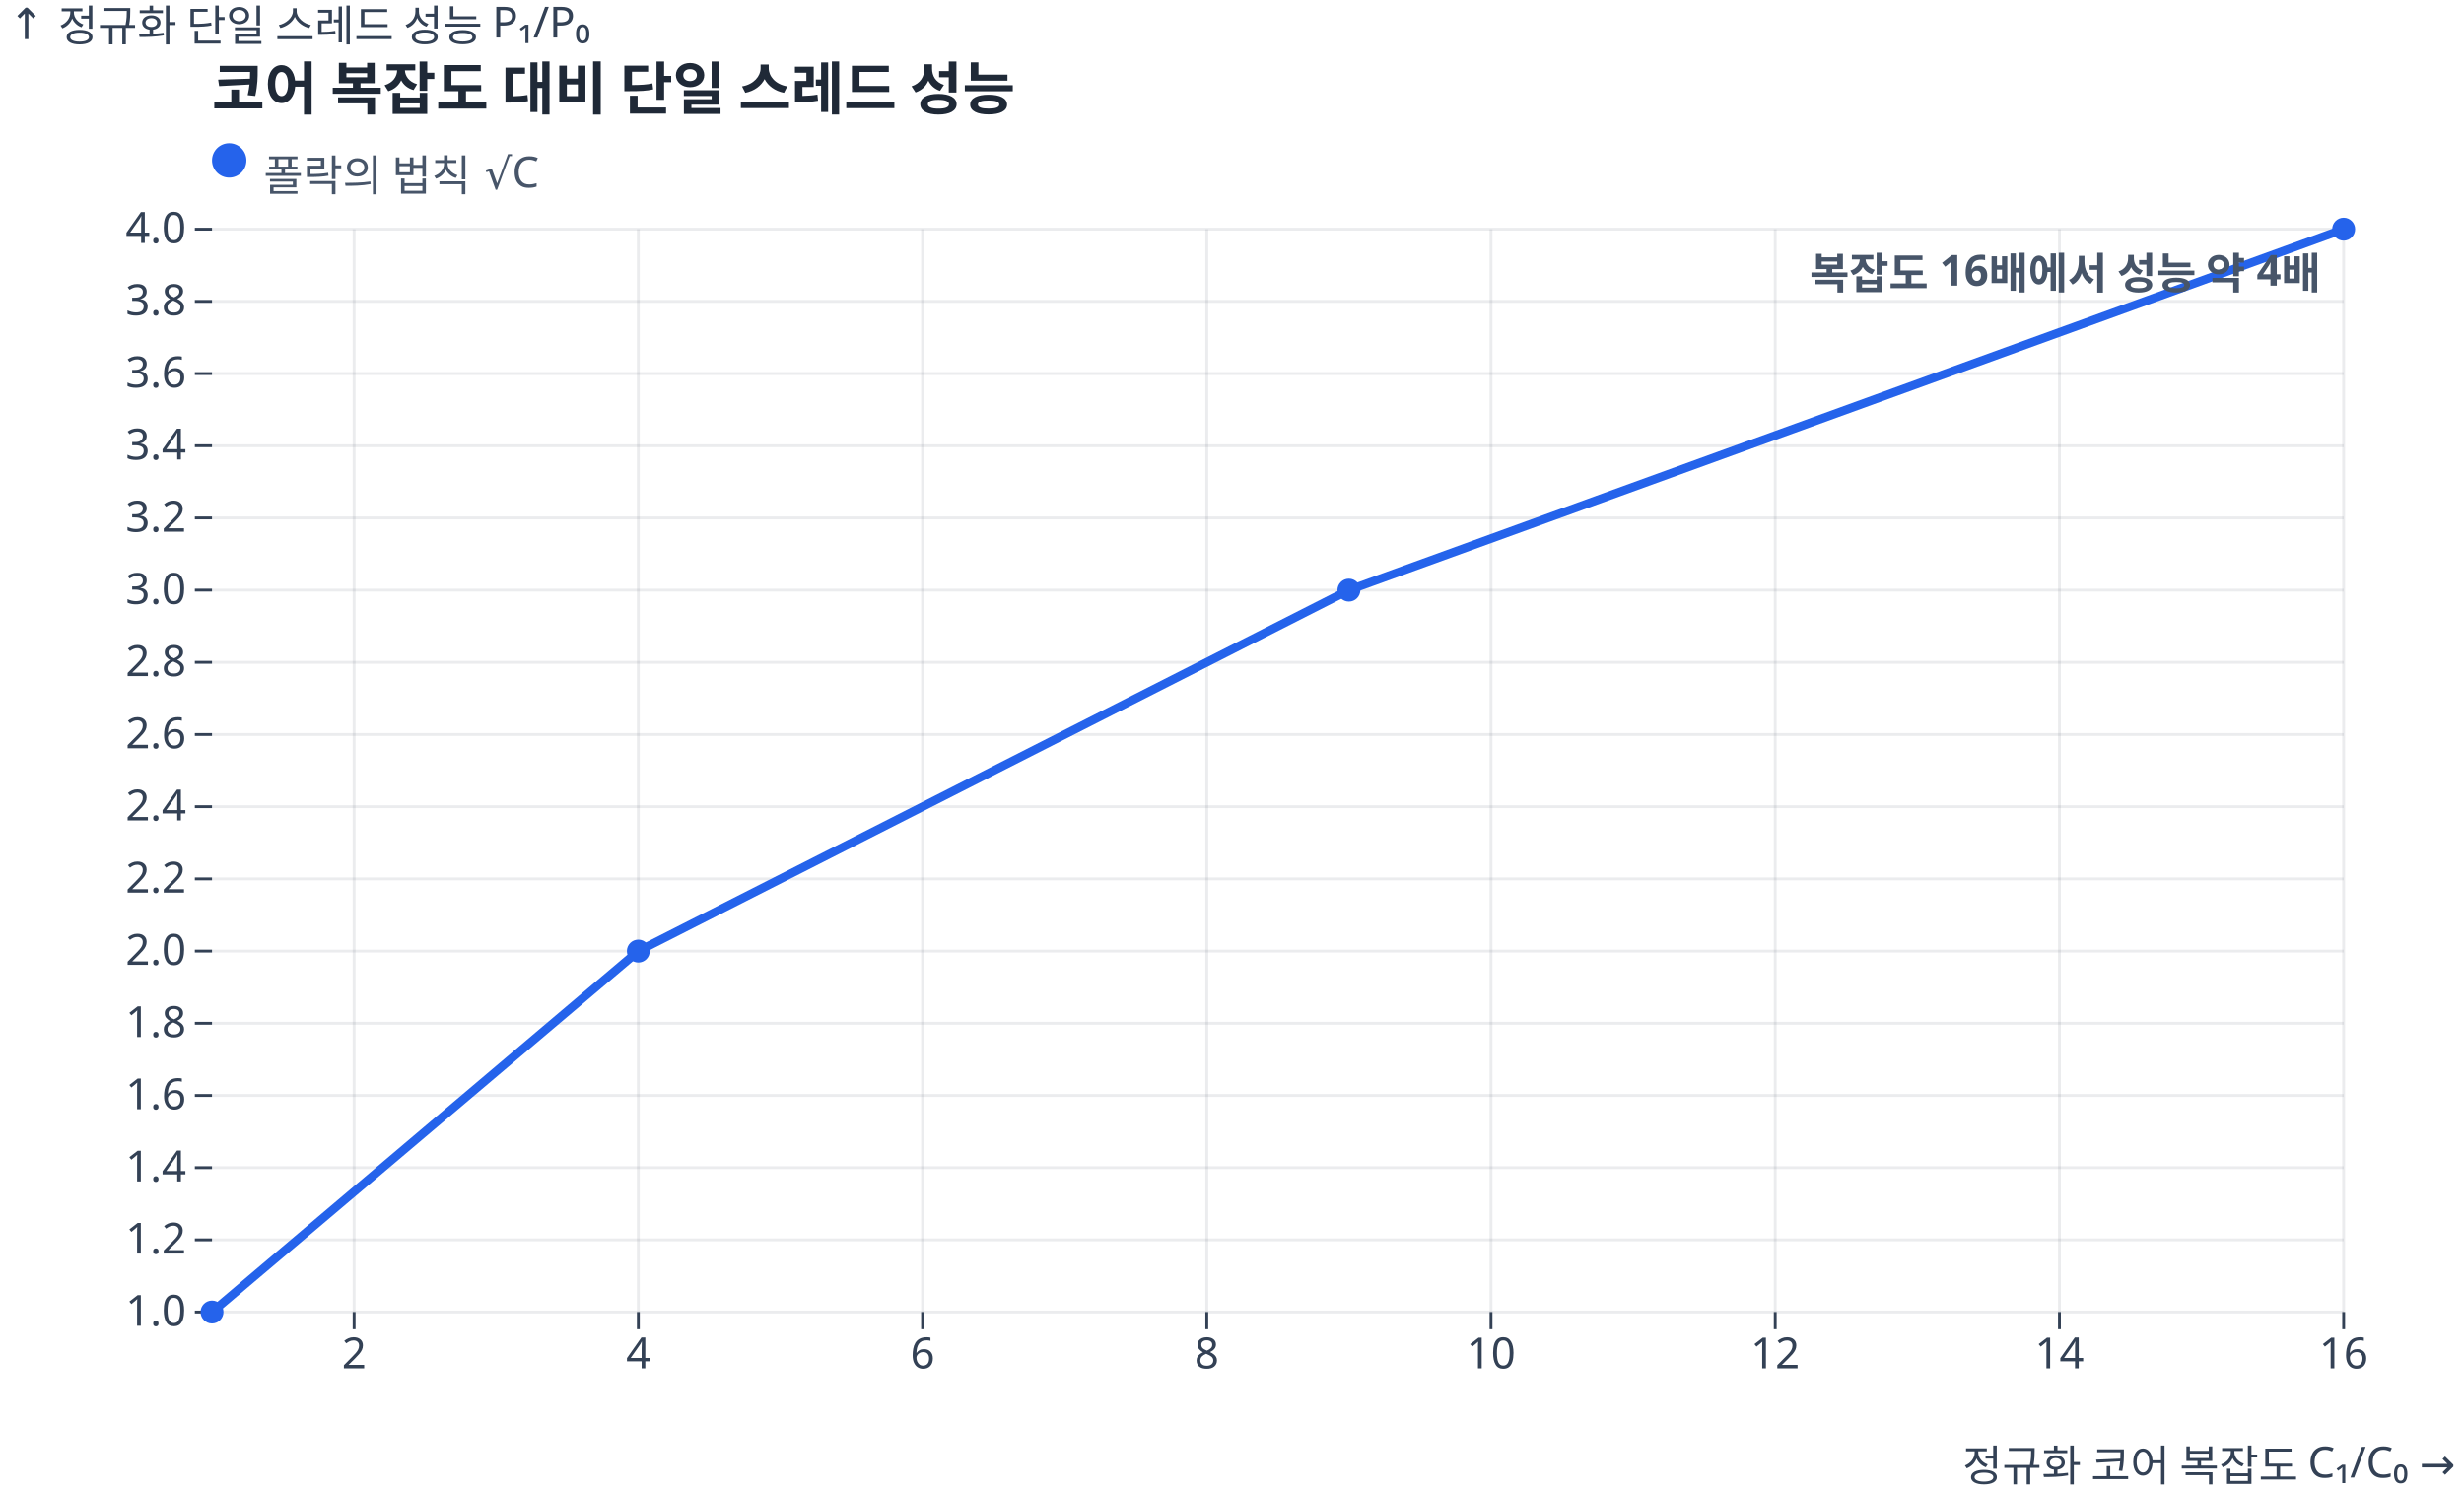
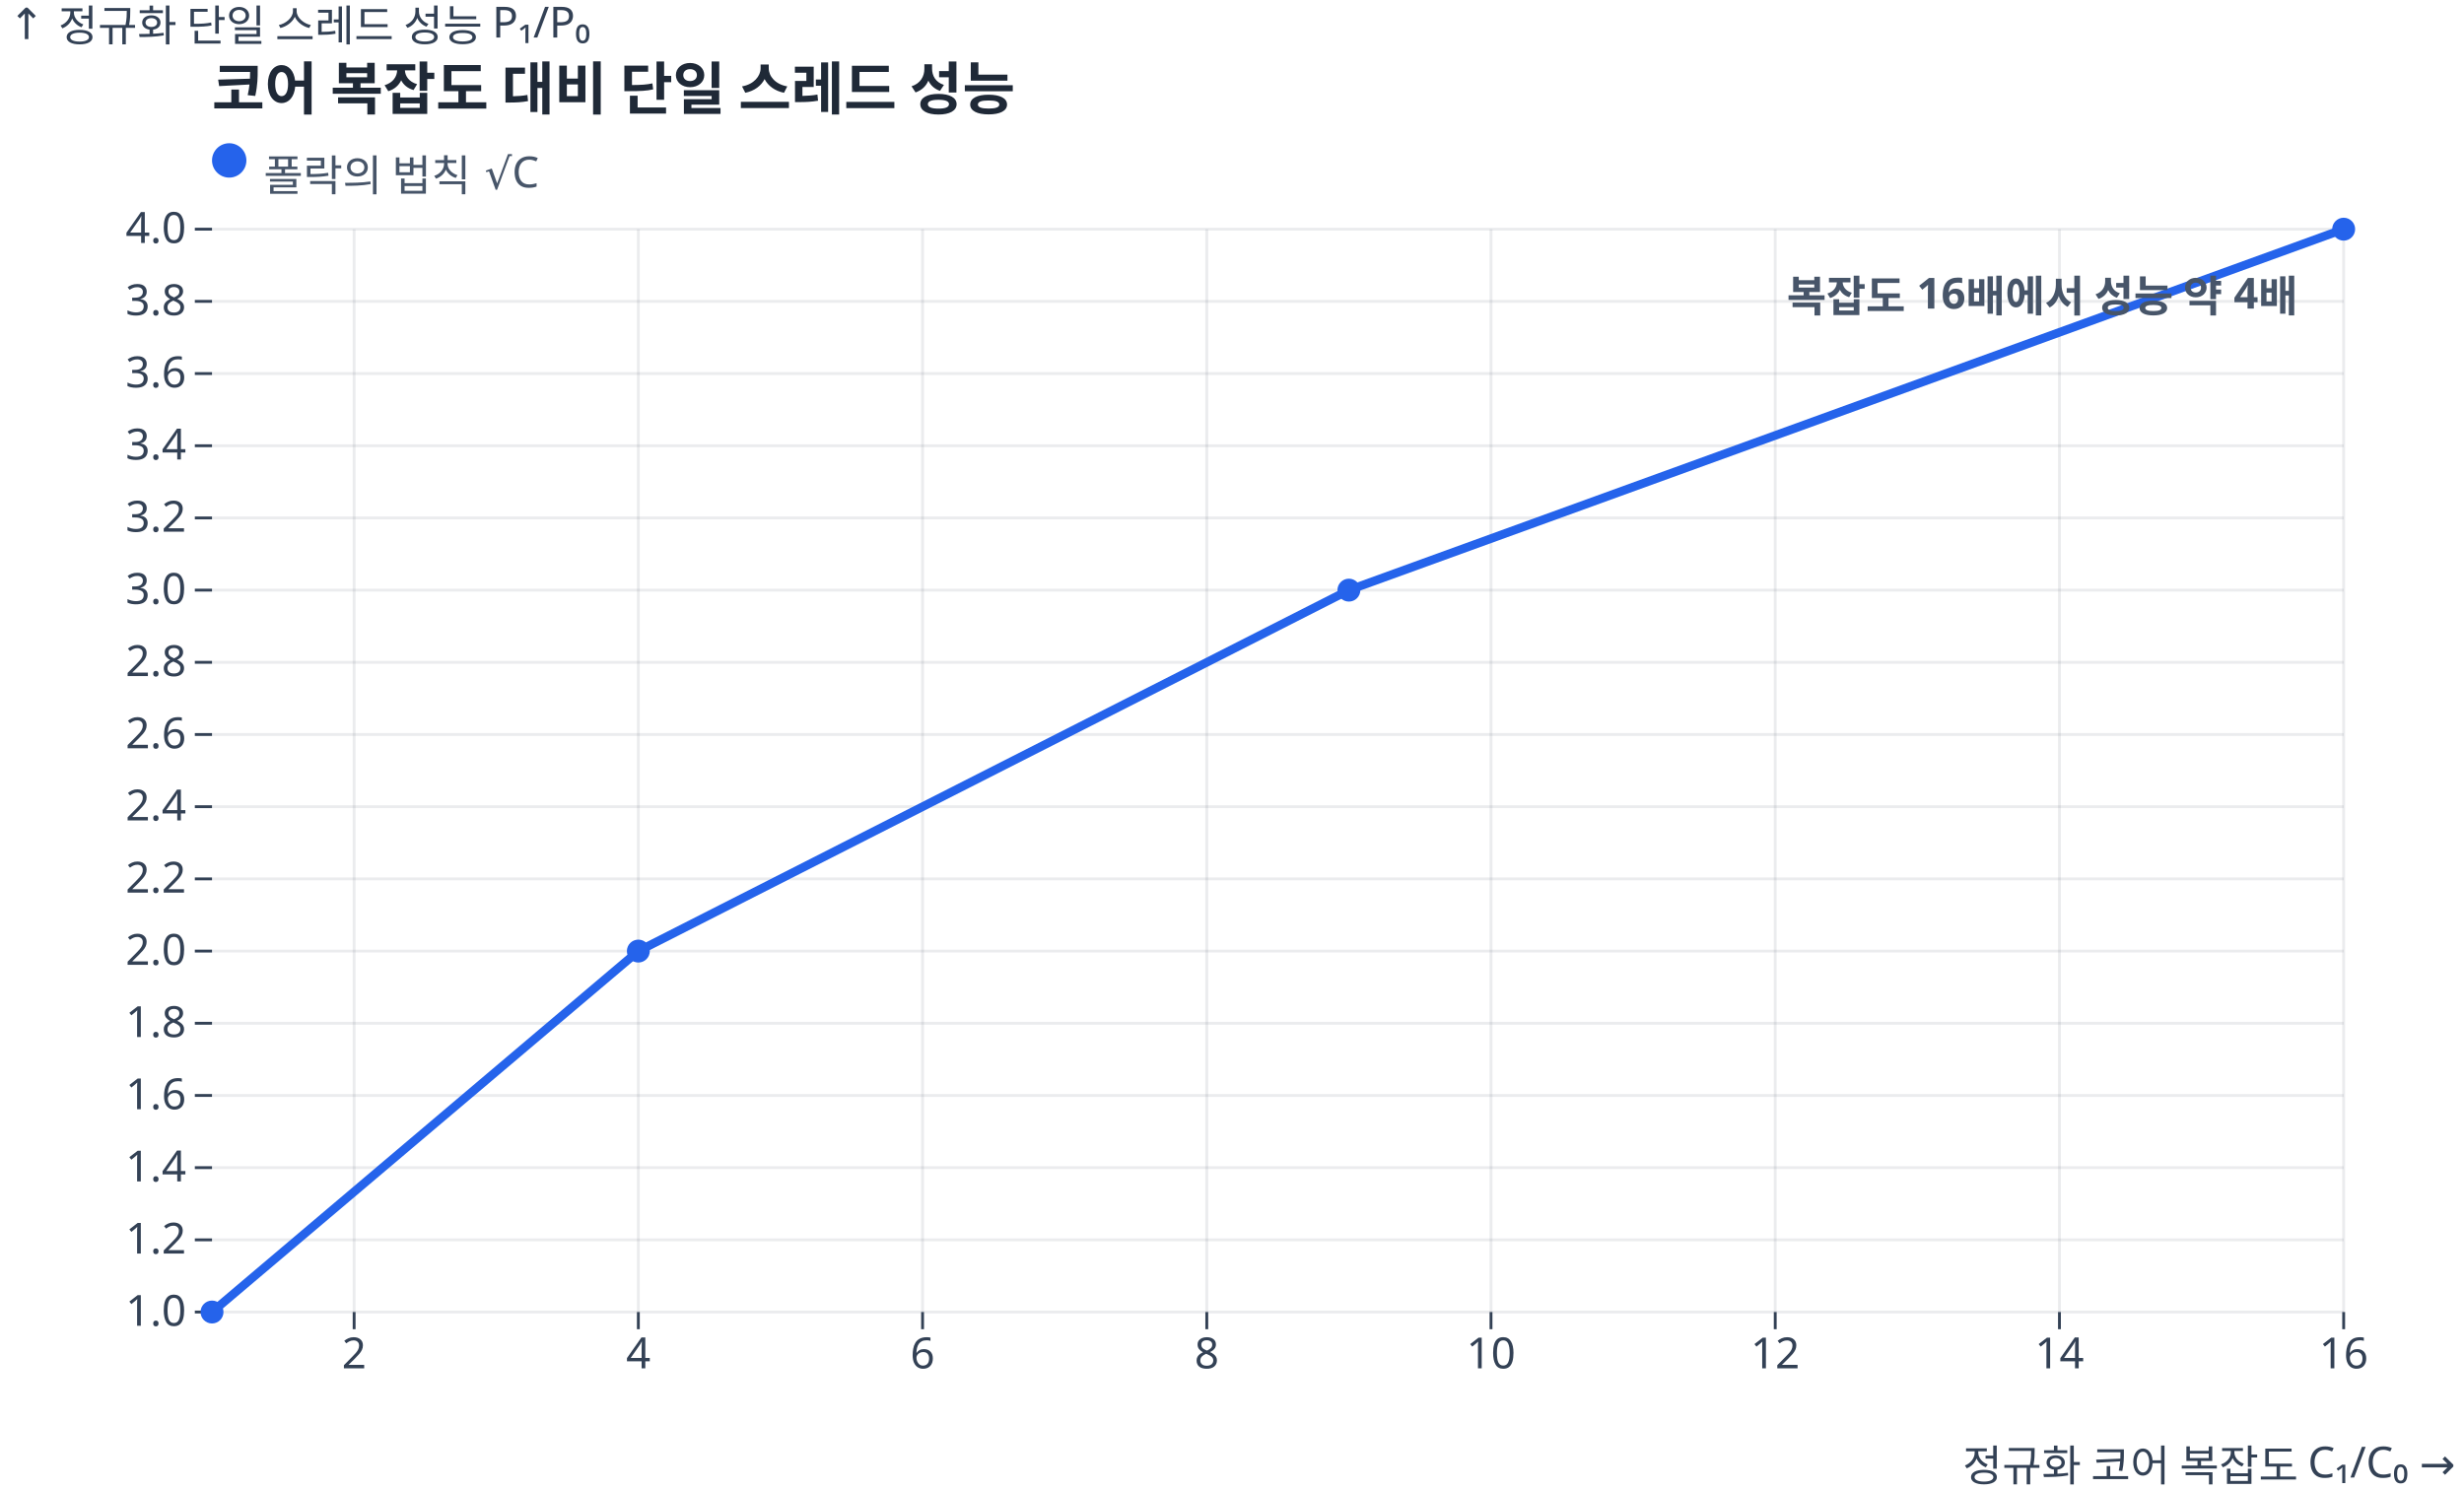
- <svg xmlns="http://www.w3.org/2000/svg" class="plot-d6a7b5" fill="currentColor" font-family="system-ui, sans-serif" font-size="10" text-anchor="middle" width="860" height="520" viewBox="0 0 860 520" style="background: rgb(248, 250, 252); color: rgb(51, 65, 85); font-family: system-ui, sans-serif; font-size: 15px;" role="img" aria-label="코어 복잡도 대비 단일 스레드 성능: 폴락의 법칙 √C 계열 차트">
-   <style>:where(.plot-d6a7b5) {
-   --plot-background: white;
-   display: block;
-   height: auto;
-   height: intrinsic;
-   max-width: 100%;
- }
- :where(.plot-d6a7b5 text),
- :where(.plot-d6a7b5 tspan) {
-   white-space: pre;
- }</style>
+ <svg xmlns="http://www.w3.org/2000/svg" class="plot-d6a7b5" fill="currentColor" font-family="system-ui, sans-serif" font-size="10" text-anchor="middle" width="860" height="520" viewBox="0 0 860 520" style="     background: rgb(248, 250, 252);     color: rgb(51, 65, 85);     font-family: system-ui, sans-serif;     font-size: 15px;   " role="img" aria-label="코어 복잡도 대비 단일 스레드 성능: 폴락의 법칙 √C 계열 차트">
+   <style>
+     :where(.plot-d6a7b5) {
+       --plot-background: white;
+       display: block;
+       height: auto;
+       height: intrinsic;
+       max-width: 100%;
+     }
+     :where(.plot-d6a7b5 text),
+     :where(.plot-d6a7b5 tspan) {
+       white-space: pre;
+     }
+   </style>
  <g aria-label="y-grid" aria-hidden="true" stroke="currentColor" stroke-opacity="0.1">
    <line x1="74" x2="818" y1="458" y2="458" />
    <line x1="74" x2="818" y1="432.8" y2="432.8" />
    <line x1="74" x2="818" y1="407.6" y2="407.6" />
    <line x1="74" x2="818" y1="382.4" y2="382.4" />
    <line x1="74" x2="818" y1="357.2" y2="357.2" />
    <line x1="74" x2="818" y1="332" y2="332" />
    <line x1="74" x2="818" y1="306.8" y2="306.8" />
    <line x1="74" x2="818" y1="281.6" y2="281.6" />
    <line x1="74" x2="818" y1="256.4" y2="256.4" />
    <line x1="74" x2="818" y1="231.2" y2="231.2" />
    <line x1="74" x2="818" y1="206" y2="206" />
    <line x1="74" x2="818" y1="180.8" y2="180.8" />
    <line x1="74" x2="818" y1="155.6" y2="155.6" />
    <line x1="74" x2="818" y1="130.4" y2="130.4" />
    <line x1="74" x2="818" y1="105.2" y2="105.2" />
    <line x1="74" x2="818" y1="80" y2="80" />
  </g>
  <g aria-label="y-axis tick" aria-hidden="true" fill="none" stroke="currentColor">
    <path transform="translate(74,458)" d="M0,0L-6,0" />
    <path transform="translate(74,432.8)" d="M0,0L-6,0" />
    <path transform="translate(74,407.6)" d="M0,0L-6,0" />
    <path transform="translate(74,382.4)" d="M0,0L-6,0" />
    <path transform="translate(74,357.2)" d="M0,0L-6,0" />
    <path transform="translate(74,332)" d="M0,0L-6,0" />
    <path transform="translate(74,306.8)" d="M0,0L-6,0" />
    <path transform="translate(74,281.6)" d="M0,0L-6,0" />
    <path transform="translate(74,256.4)" d="M0,0L-6,0" />
    <path transform="translate(74,231.2)" d="M0,0L-6,0" />
    <path transform="translate(74,206)" d="M0,0L-6,0" />
    <path transform="translate(74,180.8)" d="M0,0L-6,0" />
    <path transform="translate(74,155.6)" d="M0,0L-6,0" />
    <path transform="translate(74,130.4)" d="M0,0L-6,0" />
    <path transform="translate(74,105.2)" d="M0,0L-6,0" />
    <path transform="translate(74,80)" d="M0,0L-6,0" />
  </g>
  <g aria-label="y-axis tick label" text-anchor="end" font-variant="tabular-nums" transform="translate(-9,0)">
    <text y="0.32em" transform="translate(74,458)">1.0</text>
    <text y="0.32em" transform="translate(74,432.8)">1.2</text>
    <text y="0.32em" transform="translate(74,407.6)">1.4</text>
    <text y="0.32em" transform="translate(74,382.4)">1.6</text>
    <text y="0.32em" transform="translate(74,357.2)">1.8</text>
    <text y="0.32em" transform="translate(74,332)">2.0</text>
    <text y="0.32em" transform="translate(74,306.8)">2.2</text>
    <text y="0.32em" transform="translate(74,281.6)">2.4</text>
    <text y="0.32em" transform="translate(74,256.4)">2.6</text>
    <text y="0.32em" transform="translate(74,231.2)">2.8</text>
    <text y="0.32em" transform="translate(74,206)">3.0</text>
    <text y="0.32em" transform="translate(74,180.8)">3.2</text>
    <text y="0.32em" transform="translate(74,155.6)">3.4</text>
    <text y="0.32em" transform="translate(74,130.4)">3.6</text>
    <text y="0.32em" transform="translate(74,105.2)">3.8</text>
    <text y="0.32em" transform="translate(74,80)">4.0</text>
  </g>
  <g aria-label="y-axis label" text-anchor="start" transform="translate(-71,-77)">
-     <text y="0.71em" transform="translate(74,80)">↑ 정규화 단일 스레드 성능 P₁/P₀</text>
+     <text y="0.71em" transform="translate(74,80)">
+       ↑ 정규화 단일 스레드 성능 P₁/P₀
+     </text>
  </g>
  <g aria-label="x-grid" aria-hidden="true" stroke="currentColor" stroke-opacity="0.1">
    <line x1="123.6" x2="123.6" y1="80" y2="458" />
    <line x1="222.8" x2="222.8" y1="80" y2="458" />
    <line x1="322" x2="322" y1="80" y2="458" />
    <line x1="421.2" x2="421.2" y1="80" y2="458" />
    <line x1="520.4" x2="520.4" y1="80" y2="458" />
    <line x1="619.6" x2="619.6" y1="80" y2="458" />
    <line x1="718.8" x2="718.8" y1="80" y2="458" />
    <line x1="818" x2="818" y1="80" y2="458" />
  </g>
  <g aria-label="x-axis tick" aria-hidden="true" fill="none" stroke="currentColor">
    <path transform="translate(123.6,458)" d="M0,0L0,6" />
    <path transform="translate(222.8,458)" d="M0,0L0,6" />
    <path transform="translate(322,458)" d="M0,0L0,6" />
    <path transform="translate(421.2,458)" d="M0,0L0,6" />
    <path transform="translate(520.4,458)" d="M0,0L0,6" />
    <path transform="translate(619.6,458)" d="M0,0L0,6" />
    <path transform="translate(718.8,458)" d="M0,0L0,6" />
    <path transform="translate(818,458)" d="M0,0L0,6" />
  </g>
  <g aria-label="x-axis tick label" font-variant="tabular-nums" transform="translate(0,9)">
    <text y="0.71em" transform="translate(123.6,458)">2</text>
    <text y="0.71em" transform="translate(222.8,458)">4</text>
    <text y="0.71em" transform="translate(322,458)">6</text>
    <text y="0.71em" transform="translate(421.2,458)">8</text>
    <text y="0.71em" transform="translate(520.4,458)">10</text>
    <text y="0.71em" transform="translate(619.6,458)">12</text>
    <text y="0.71em" transform="translate(718.8,458)">14</text>
    <text y="0.71em" transform="translate(818,458)">16</text>
  </g>
  <g aria-label="x-axis label" text-anchor="end" transform="translate(39,59)">
    <text transform="translate(818,458)">정규화 코어 복잡도 C₁/C₀ →</text>
  </g>
  <g aria-label="text" fill="#1f2937" text-anchor="start" font-size="20" font-weight="700" transform="translate(0,-56)">
-     <text y="0.71em" transform="translate(74,80)">코어 복잡도 대비 단일 스레드 성능</text>
+     <text y="0.71em" transform="translate(74,80)">
+       코어 복잡도 대비 단일 스레드 성능
+     </text>
  </g>
  <g aria-label="dot" fill="#2563eb" transform="translate(6,-24)">
    <circle cx="74" cy="80" r="6" />
  </g>
  <g aria-label="text" fill="#475569" text-anchor="start" transform="translate(18,-24)">
    <text y="0.71em" transform="translate(74,80)">폴락의 법칙 √C</text>
  </g>
  <g aria-label="line" fill="none" stroke-width="3" stroke-linejoin="round" stroke-linecap="round">
    <path stroke="#2563eb" d="M74,458L222.8,332L470.8,206L818,80" />
  </g>
  <g aria-label="dot">
    <circle cx="74" cy="458" r="4" fill="#2563eb" />
    <circle cx="222.8" cy="332" r="4" fill="#2563eb" />
    <circle cx="470.8" cy="206" r="4" fill="#2563eb" />
    <circle cx="818" cy="80" r="4" fill="#2563eb" />
  </g>
-   <g aria-label="text" fill="#475569" text-anchor="end" font-weight="600" transform="translate(-8,16)">
-     <text y="0.32em" transform="translate(818,80)">복잡도 16배에서 성능 약 4배</text>
+   <g aria-label="text" fill="#475569" text-anchor="end" font-weight="600" transform="translate(-16,24)">
+     <text y="0.32em" transform="translate(818,80)">
+       복잡도 16배에서 성능 약 4배
+     </text>
  </g>
</svg>
